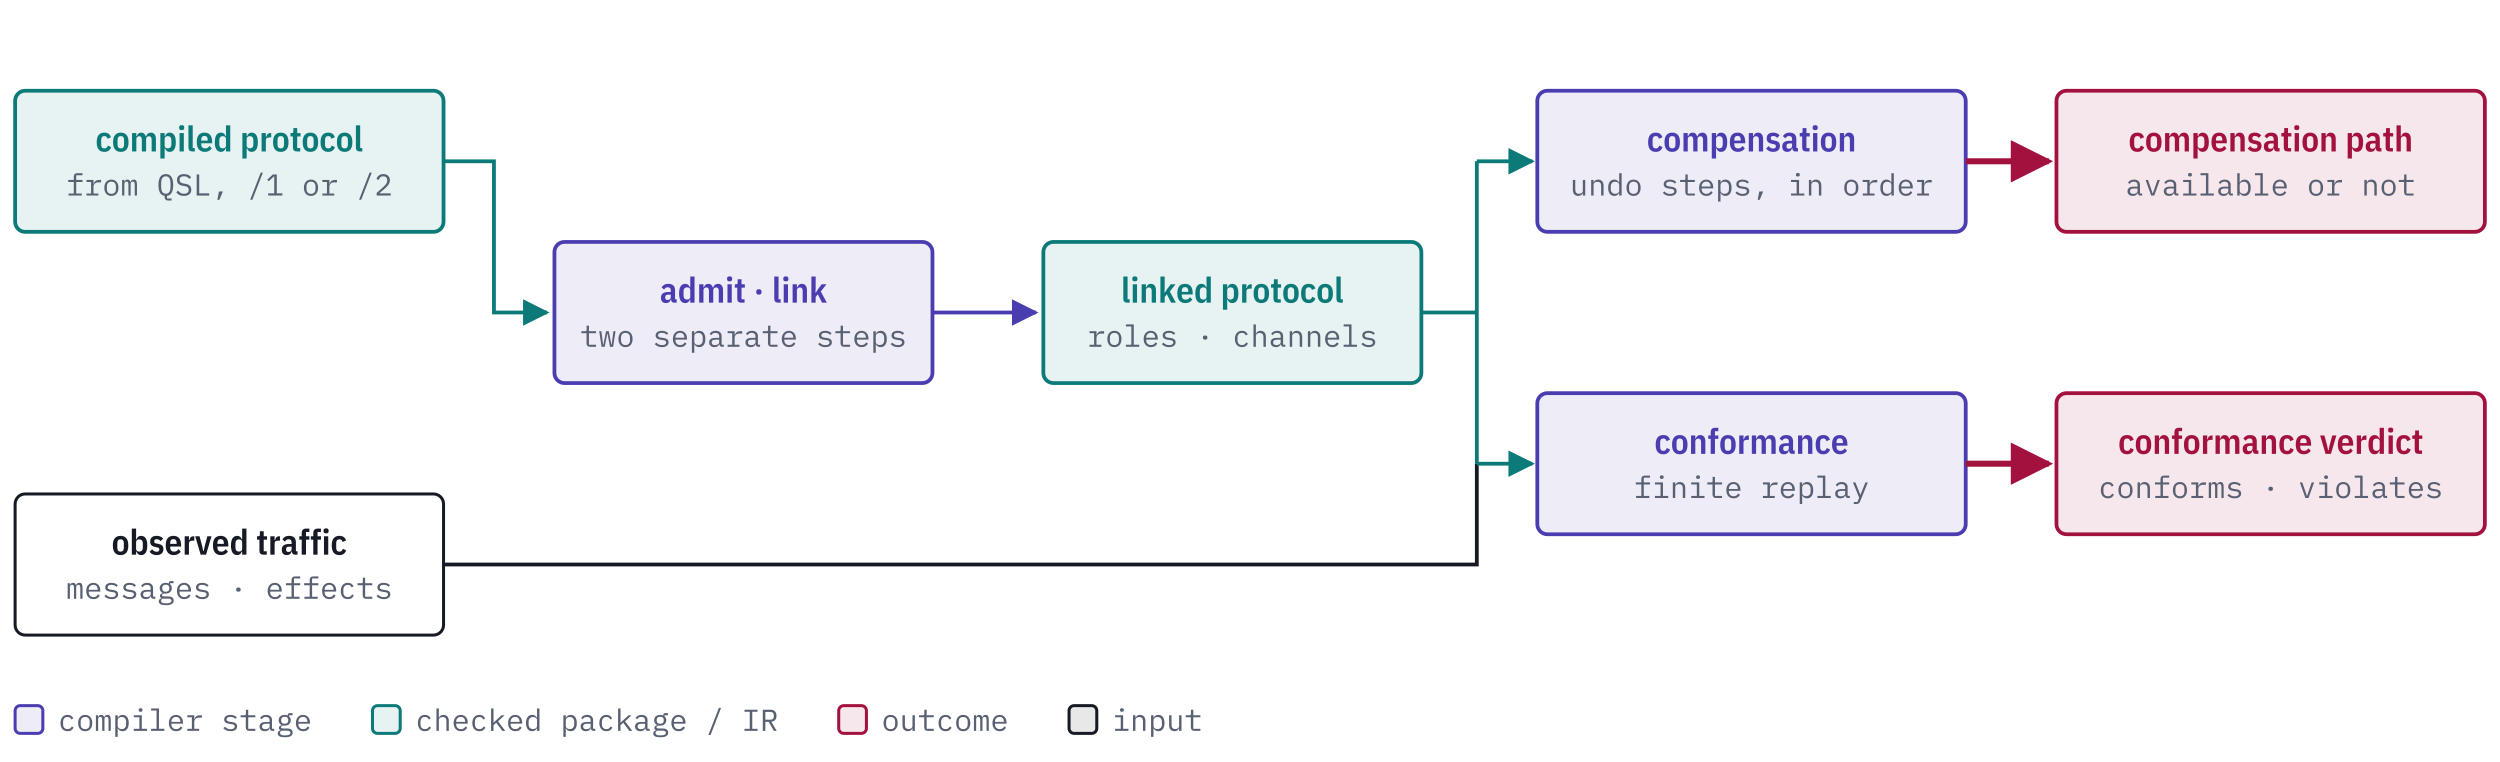
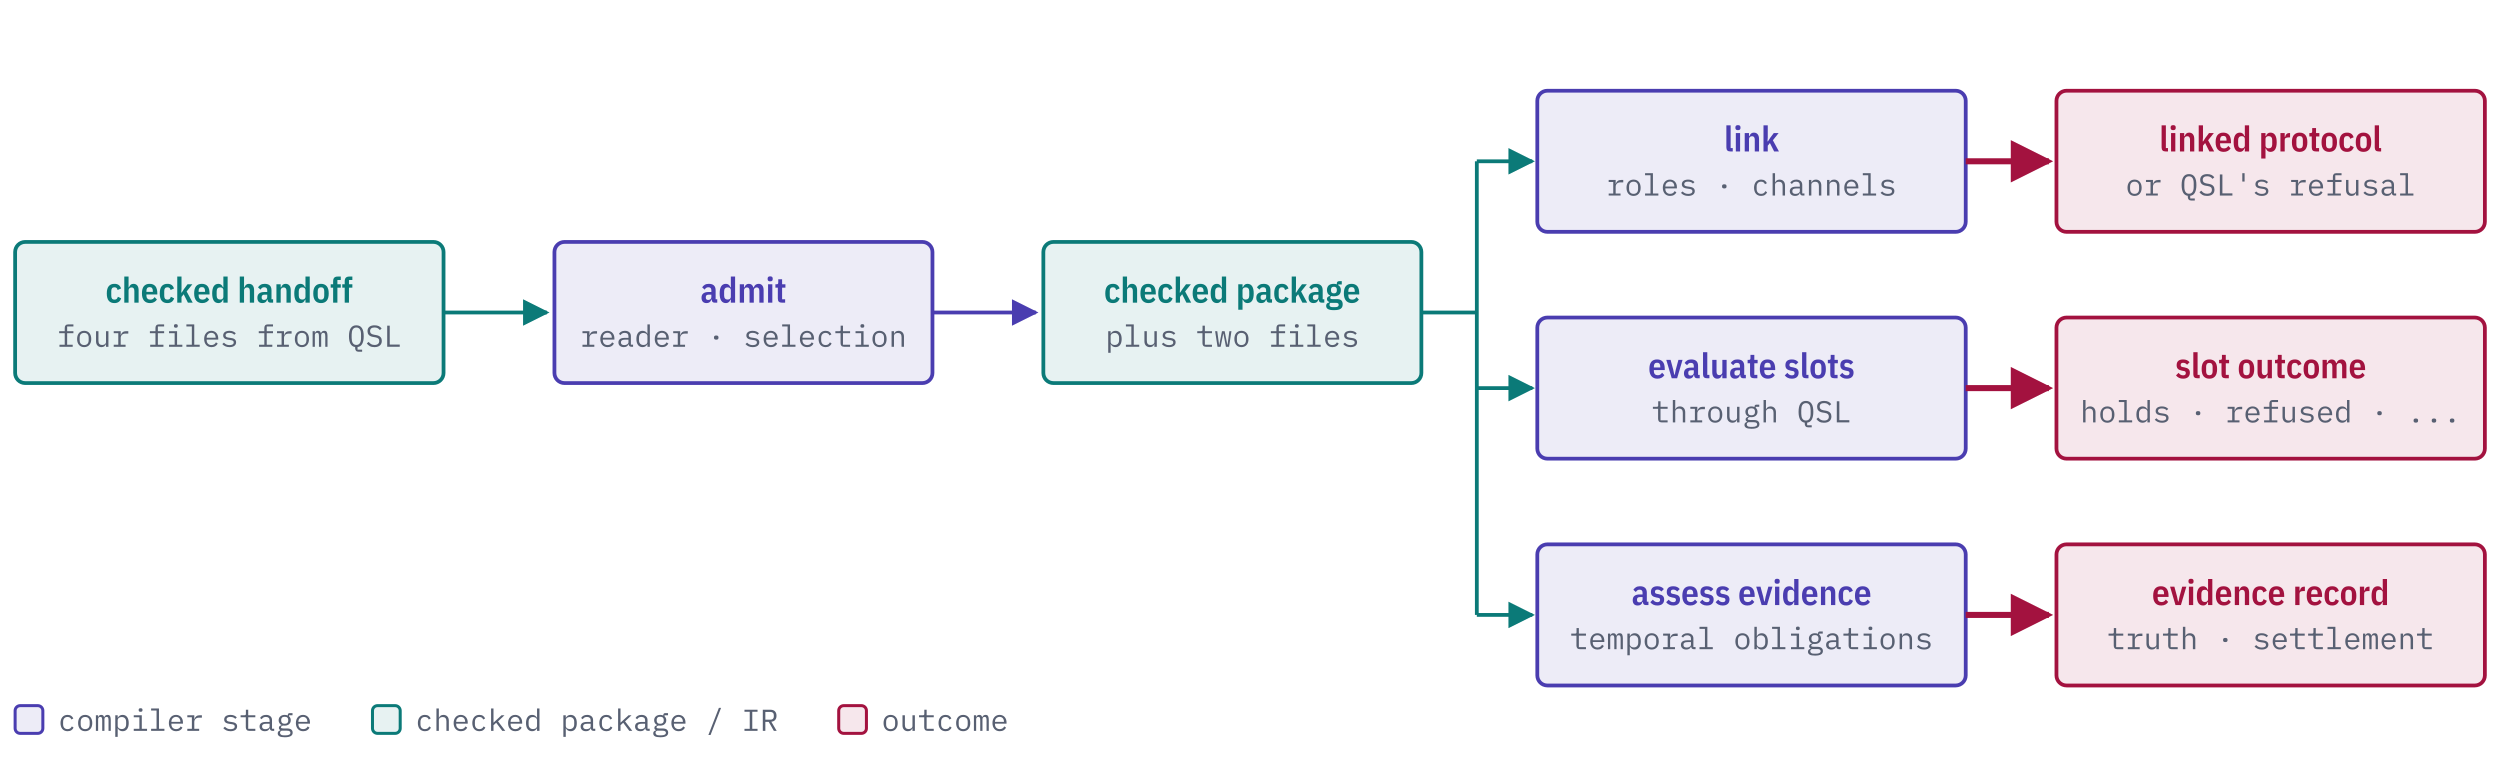
- <svg xmlns="http://www.w3.org/2000/svg" width="992" height="302" viewBox="-6 -6 992 302" role="img" aria-label="A compiled protocol is admitted and linked into roles and channels. Observed traffic is then checked against it for conformance, and compensation is assessed alongside. The result is a conformance verdict and a compensation path that is available or unavailable.">
+ <svg xmlns="http://www.w3.org/2000/svg" width="992" height="302" viewBox="-6 -6 992 302" role="img" aria-label="A checked-package handoff of four files is admitted into one checked package. The package is then linked into a protocol with its roles and channels, its slots are evaluated to a slot outcome, and its temporal obligations are assessed to an evidence record.">
  <defs>
    <path id="mono_I" d="M84 0V67H258V631H84V698H516V631H342V67H516V0Z" />
    <path id="mono_L" d="M120 0V698H204V73H535V0Z" />
    <path id="mono_Q" d="M491 -164H374Q315 -164 288 -131Q260 -98 260 -46V-9Q207 -2 168 26Q130 53 105 98Q80 144 68 208Q56 271 56 349Q56 434 70 502Q84 569 114 615Q144 661 190 686Q236 710 300 710Q364 710 410 686Q456 661 486 615Q516 569 530 502Q544 434 544 349Q544 192 495 98Q446 5 340 -9V-96H491ZM300 61Q342 61 371 78Q400 94 419 124Q438 154 446 196Q455 239 455 292V406Q455 458 446 501Q438 544 419 574Q400 604 371 620Q342 637 300 637Q258 637 229 620Q200 604 181 574Q162 544 154 501Q145 458 145 406V292Q145 239 154 196Q162 154 181 124Q200 94 229 78Q258 61 300 61Z" />
    <path id="mono_R" d="M174 0H90V698H344Q441 698 492 645Q543 592 543 497Q543 412 499 361Q455 310 371 302L549 0H455L285 298H174ZM342 369Q395 369 424 396Q454 422 454 471V523Q454 572 424 598Q395 625 342 625H174V369Z" />
    <path id="mono_S" d="M298 -12Q204 -12 144 22Q84 57 45 111L106 161Q147 110 192 85Q238 60 301 60Q377 60 417 95Q457 130 457 193Q457 244 428 272Q399 301 327 313L249 326Q198 335 164 353Q129 371 108 396Q87 422 78 452Q69 483 69 516Q69 612 132 661Q195 710 302 710Q386 710 444 682Q501 654 536 603L477 552Q448 590 407 614Q366 638 301 638Q230 638 192 608Q154 578 154 518Q154 471 182 442Q211 412 285 399L360 386Q411 377 446 359Q481 341 502 316Q524 291 533 260Q542 229 542 195Q542 98 478 43Q415 -12 298 -12Z" />
    <path id="mono_a" d="M495 0Q448 0 428 24Q408 48 403 84H398Q381 39 344 14Q306 -12 243 -12Q162 -12 114 30Q66 72 66 145Q66 217 118 256Q171 295 288 295H398V346Q398 403 366 432Q334 460 275 460Q223 460 190 440Q157 419 137 384L83 424Q93 444 110 463Q127 482 152 496Q177 511 209 520Q241 528 280 528Q371 528 424 482Q478 436 478 354V70H550V0ZM257 55Q288 55 314 62Q339 70 358 82Q377 95 388 112Q398 130 398 150V235H288Q216 235 183 215Q150 195 150 157V136Q150 96 178 76Q207 55 257 55Z" />
    <path id="mono_b" d="M95 740H175V432H179Q229 528 338 528Q433 528 486 457Q540 386 540 258Q540 130 486 59Q433 -12 338 -12Q229 -12 179 84H175V0H95ZM307 59Q377 59 416 102Q454 144 454 214V302Q454 372 416 414Q377 457 307 457Q280 457 256 450Q232 443 214 430Q196 416 186 396Q175 377 175 351V165Q175 139 186 120Q196 100 214 86Q232 73 256 66Q280 59 307 59Z" />
    <path id="mono_c" d="M318 -12Q262 -12 218 8Q175 27 145 62Q115 97 100 147Q84 197 84 258Q84 319 100 369Q116 419 146 454Q176 490 219 509Q262 528 317 528Q392 528 439 495Q486 462 508 409L444 375Q430 415 398 437Q365 459 317 459Q282 459 254 448Q227 436 208 415Q189 394 180 365Q170 336 170 302V214Q170 180 180 151Q189 122 208 101Q227 80 255 68Q283 57 319 57Q371 57 405 81Q439 105 459 147L516 108Q493 56 444 22Q396 -12 318 -12Z" />
-     <path id="mono_comma" d="M257 136H386L271 -141H204Z" />
    <path id="mono_d" d="M425 84H421Q371 -12 262 -12Q167 -12 114 59Q60 130 60 258Q60 386 114 457Q167 528 262 528Q371 528 421 432H425V740H505V0H425ZM293 59Q320 59 344 66Q368 73 386 86Q404 100 414 120Q425 139 425 165V351Q425 377 414 396Q404 416 386 430Q368 443 344 450Q320 457 293 457Q223 457 184 414Q146 372 146 302V214Q146 144 184 102Q223 59 293 59Z" />
    <path id="mono_e" d="M309 -12Q253 -12 208 7Q164 26 132 62Q101 97 84 146Q67 196 67 257Q67 319 84 369Q102 419 133 454Q164 490 208 509Q251 528 304 528Q356 528 398 509Q441 490 471 456Q501 423 517 377Q533 331 533 276V238H151V214Q151 180 162 151Q173 122 194 101Q214 80 244 68Q273 57 309 57Q361 57 399 81Q437 105 457 147L516 107Q493 55 440 22Q386 -12 309 -12ZM304 462Q271 462 243 450Q215 438 194 417Q174 396 162 368Q151 339 151 305V298H447V309Q447 343 436 371Q426 399 408 420Q389 440 362 451Q336 462 304 462Z" />
    <path id="mono_f" d="M83 68H257V448H73V516H257V622Q257 674 284 707Q312 740 371 740H544V672H337V516H544V448H337V68H521V0H83Z" />
    <path id="mono_g" d="M561 -59Q561 -137 496 -174Q431 -212 301 -212Q176 -212 122 -179Q67 -146 67 -84Q67 -42 89 -19Q111 4 151 15V27Q129 38 117 55Q105 72 105 98Q105 138 132 158Q158 178 198 188V192Q150 213 124 254Q97 295 97 350Q97 389 111 422Q125 455 152 478Q178 502 215 515Q252 528 297 528Q355 528 399 507V516Q399 546 413 566Q427 586 461 586H556V516H440V481Q468 457 483 424Q498 391 498 350Q498 311 484 278Q469 245 443 222Q417 198 380 185Q342 172 297 172Q284 172 272 173Q260 174 248 176Q236 174 223 170Q210 165 199 158Q188 150 181 140Q174 130 174 117Q174 94 197 86Q220 79 257 79H371Q471 79 516 42Q561 4 561 -59ZM486 -63Q486 -32 461 -14Q436 5 374 5H195Q143 -16 143 -65Q143 -99 170 -124Q197 -148 260 -148H338Q408 -148 447 -126Q486 -105 486 -63ZM297 234Q357 234 386 262Q414 290 414 336V365Q414 411 386 438Q357 466 297 466Q237 466 209 438Q181 411 181 365V336Q181 290 209 262Q237 234 297 234Z" />
    <path id="mono_h" d="M98 740H178V432H182Q190 451 202 468Q214 486 232 499Q249 512 273 520Q297 528 329 528Q410 528 459 476Q508 425 508 331V0H428V317Q428 388 397 422Q366 457 306 457Q282 457 259 451Q236 445 218 433Q200 421 189 402Q178 383 178 358V0H98Z" />
    <path id="mono_i" d="M332 630Q297 630 283 644Q269 659 269 681V697Q269 719 283 734Q297 748 332 748Q367 748 381 734Q395 719 395 697V681Q395 659 381 644Q367 630 332 630ZM106 68H292V448H106V516H372V68H546V0H106Z" />
    <path id="mono_k" d="M105 740H185V273H189L279 358L451 516H549L335 314L574 0H475L274 268L185 187V0H105Z" />
    <path id="mono_l" d="M80 68H260V672H80V740H340V68H520V0H80Z" />
    <path id="mono_m" d="M54 0V516H128V456H132Q144 486 166 507Q188 528 231 528Q276 528 298 506Q320 483 325 447H328Q342 482 368 505Q394 528 440 528Q503 528 524 484Q546 440 546 358V0H472V345Q472 411 458 436Q445 462 409 462Q377 462 357 442Q337 421 337 379V0H263V345Q263 411 250 436Q236 462 201 462Q169 462 148 442Q128 421 128 379V0Z" />
    <path id="mono_n" d="M98 0V516H178V432H182Q190 451 202 468Q214 486 232 499Q249 512 273 520Q297 528 329 528Q410 528 459 476Q508 425 508 331V0H428V317Q428 388 397 422Q366 457 306 457Q282 457 259 451Q236 445 218 433Q200 421 189 402Q178 383 178 358V0Z" />
    <path id="mono_o" d="M300 -12Q246 -12 202 7Q159 26 128 62Q98 97 82 146Q66 196 66 258Q66 319 82 369Q98 419 128 454Q159 490 202 509Q246 528 300 528Q354 528 398 509Q441 490 472 454Q502 419 518 369Q534 319 534 258Q534 196 518 146Q502 97 472 62Q441 26 398 7Q354 -12 300 -12ZM300 57Q367 57 408 97Q449 137 449 221V295Q449 379 408 419Q367 459 300 459Q233 459 192 419Q151 379 151 295V221Q151 137 192 97Q233 57 300 57Z" />
-     <path id="mono_one" d="M85 0V73H285V636H278L102 472L53 525L238 698H369V73H553V0Z" />
    <path id="mono_p" d="M95 516H175V432H179Q229 528 338 528Q433 528 486 457Q540 386 540 258Q540 130 486 59Q433 -12 338 -12Q229 -12 179 84H175V-200H95ZM307 59Q377 59 416 102Q454 144 454 214V302Q454 372 416 414Q377 457 307 457Q280 457 256 450Q232 443 214 430Q196 416 186 396Q175 377 175 351V165Q175 139 186 120Q196 100 214 86Q232 73 256 66Q280 59 307 59Z" />
+     <path id="mono_period" d="M300 -9Q259 -9 242 8Q226 25 226 51V69Q226 95 242 112Q259 129 300 129Q341 129 358 112Q374 95 374 69V51Q374 25 358 8Q341 -9 300 -9Z" />
    <path id="mono_periodcentered" d="M300 235Q259 235 242 252Q226 269 226 295V313Q226 339 242 356Q259 373 300 373Q341 373 358 356Q374 339 374 313V295Q374 269 358 252Q341 235 300 235Z" />
+     <path id="mono_quotesingle" d="M262 463V740H338V463Z" />
    <path id="mono_r" d="M77 68H228V448H77V516H308V386H313Q329 447 374 482Q418 516 487 516H559V436H462Q393 436 350 396Q308 356 308 291V68H469V0H77Z" />
    <path id="mono_s" d="M306 -12Q225 -12 166 16Q108 43 67 89L121 136Q158 97 202 76Q246 55 308 55Q368 55 406 76Q445 98 445 144Q445 164 438 178Q430 191 417 199Q404 207 388 212Q372 216 354 219L273 231Q246 235 214 242Q183 249 157 264Q131 280 114 306Q96 332 96 374Q96 413 112 442Q127 470 155 490Q183 509 221 518Q259 528 304 528Q374 528 426 506Q477 484 514 445L462 396Q453 407 440 418Q426 430 406 440Q387 449 361 455Q335 461 301 461Q240 461 208 440Q175 419 175 379Q175 359 182 346Q190 332 203 324Q216 316 232 312Q249 307 266 304L347 292Q375 288 406 281Q437 274 463 258Q489 243 506 217Q524 191 524 149Q524 72 464 30Q405 -12 306 -12Z" />
    <path id="mono_slash" d="M90 -138 438 760H510L162 -138Z" />
    <path id="mono_t" d="M325 0Q266 0 238 33Q211 66 211 118V448H39V516H167Q193 516 204 526Q214 537 214 563V698H291V516H526V448H291V68H526V0Z" />
-     <path id="mono_two" d="M537 0H71V86L304 296Q355 342 388 390Q421 439 421 493V505Q421 568 388 602Q355 637 290 637Q226 637 192 604Q157 572 140 518L65 546Q75 577 92 606Q110 636 137 659Q164 682 202 696Q241 710 292 710Q344 710 384 695Q425 680 452 653Q480 626 494 589Q509 552 509 508Q509 468 498 433Q486 398 466 366Q445 334 416 304Q388 273 353 243L158 73H537Z" />
    <path id="mono_u" d="M422 84H418Q410 65 398 48Q386 30 368 17Q351 4 327 -4Q303 -12 271 -12Q190 -12 141 40Q92 91 92 185V516H172V199Q172 128 203 94Q234 59 294 59Q318 59 341 65Q364 71 382 83Q400 95 411 114Q422 132 422 158V516H502V0H422Z" />
-     <path id="mono_v" d="M249 0 64 516H145L219 300L299 67H303L383 300L457 516H536L351 0Z" />
    <path id="mono_w" d="M30 516H101L160 70H169L257 516H345L433 70H442L501 516H570L491 0H387L305 432H297L213 0H109Z" />
-     <path id="mono_y" d="M467 516H547L291 -113Q282 -135 271 -152Q260 -168 245 -178Q230 -189 209 -194Q188 -200 159 -200H83V-132H203L261 10L53 516H135L222 300L299 104H303L380 300Z" />
    <path id="title_a" d="M406 0Q325 0 321 89H309Q299 41 264 14Q229 -12 177 -12Q105 -12 69 28Q33 68 33 140Q33 222 84 262Q135 302 231 302H312V347Q312 393 292 415Q273 437 228 437Q191 437 166 420Q141 402 122 370L51 434Q80 479 124 506Q169 534 238 534Q433 534 433 350V97H479V0ZM223 77Q260 77 286 98Q312 120 312 158V227H239Q155 227 155 162V140Q155 107 173 92Q191 77 223 77Z" />
-     <path id="title_b" d="M66 740H187V436H201Q212 480 246 507Q279 534 324 534Q416 534 460 464Q504 395 504 261Q504 127 460 58Q416 -12 324 -12Q279 -12 246 15Q212 42 201 86H187V0H66ZM278 88Q325 88 351 117Q377 146 377 199V323Q377 376 351 405Q325 434 278 434Q237 434 212 414Q187 393 187 356V166Q187 129 212 108Q237 88 278 88Z" />
    <path id="title_c" d="M251 -12Q145 -12 90 54Q34 120 34 261Q34 402 90 468Q145 534 251 534Q328 534 374 499Q419 464 439 403L340 359Q332 397 312 416Q291 436 251 436Q161 436 161 328V194Q161 86 251 86Q293 86 315 106Q337 126 348 168L442 123Q396 -12 251 -12Z" />
    <path id="title_d" d="M357 86H343Q332 42 298 15Q265 -12 220 -12Q128 -12 84 58Q40 127 40 261Q40 395 84 464Q128 534 220 534Q265 534 298 507Q332 480 343 436H357V740H478V0H357ZM266 88Q307 88 332 108Q357 129 357 166V356Q357 393 332 414Q307 434 266 434Q219 434 193 405Q167 376 167 323V199Q167 146 193 117Q219 88 266 88Z" />
    <path id="title_e" d="M263 -12Q212 -12 170 4Q127 21 97 54Q67 88 50 140Q34 191 34 261Q34 402 90 468Q147 534 252 534Q357 534 414 468Q470 402 470 261V232H161V198Q161 146 190 116Q219 86 270 86Q313 86 342 104Q372 123 393 158L459 89Q430 43 381 16Q332 -12 263 -12ZM252 441Q161 441 161 333V307H343V333Q343 441 252 441Z" />
    <path id="title_f" d="M91 425H22V522H91V603Q91 674 122 707Q154 740 220 740H308V643H212V522H308V425H212V0H91Z" />
+     <path id="title_g" d="M493 -46Q493 -87 480 -118Q468 -149 439 -170Q410 -191 362 -202Q314 -212 244 -212Q182 -212 140 -204Q98 -195 72 -179Q46 -163 35 -140Q24 -117 24 -88Q24 -48 46 -25Q68 -2 109 4V23Q77 31 62 53Q46 75 46 107Q46 139 68 160Q90 182 132 190V203Q47 245 47 357Q47 442 95 488Q143 534 244 534Q289 534 326 520V539Q326 610 394 610H467V516H366V496Q403 478 422 442Q441 407 441 357Q441 272 394 226Q346 181 244 181Q203 181 168 189Q154 183 147 170Q140 157 140 141Q140 121 153 111Q166 101 196 101H329Q418 101 456 63Q493 25 493 -46ZM380 -60Q380 -33 362 -19Q344 -5 302 -5H141Q119 -24 119 -61Q119 -93 140 -110Q162 -127 216 -127H275Q332 -127 356 -110Q380 -94 380 -60ZM244 264Q327 264 327 346V369Q327 451 244 451Q161 451 161 369V346Q161 264 244 264Z" />
    <path id="title_h" d="M66 740H187V435H201Q232 534 326 534Q396 534 434 486Q472 439 472 351V0H351V330Q351 432 275 432Q238 432 212 410Q187 389 187 350V0H66Z" />
    <path id="title_i" d="M126 604Q88 604 71 620Q54 637 54 665V685Q54 713 71 730Q88 746 126 746Q164 746 181 730Q198 713 198 685V665Q198 637 181 620Q164 604 126 604ZM66 522H187V0H66Z" />
    <path id="title_k" d="M66 740H187V395L179 287H193L254 383L358 522H495L332 317L504 0H368L248 239L187 163V0H66Z" />
    <path id="title_l" d="M184 0Q121 0 94 28Q66 56 66 116V740H187V97H247V0Z" />
    <path id="title_m" d="M66 0V522H187V435H201Q232 534 324 534Q422 534 451 431H463Q480 484 516 509Q551 534 602 534Q668 534 705 486Q742 439 742 351V0H621V330Q621 432 548 432Q513 432 488 410Q464 389 464 350V0H343V330Q343 384 325 408Q307 432 271 432Q236 432 212 410Q187 389 187 350V0Z" />
    <path id="title_n" d="M66 0V522H187V435H201Q232 534 326 534Q396 534 434 486Q472 439 472 351V0H351V330Q351 432 275 432Q238 432 212 410Q187 389 187 350V0Z" />
    <path id="title_o" d="M253 -12Q149 -12 92 54Q34 120 34 261Q34 402 92 468Q149 534 253 534Q357 534 414 468Q472 402 472 261Q472 120 414 54Q357 -12 253 -12ZM253 86Q345 86 345 194V328Q345 436 253 436Q161 436 161 328V194Q161 86 253 86Z" />
    <path id="title_p" d="M66 522H187V436H201Q212 480 246 507Q279 534 324 534Q416 534 460 464Q504 395 504 261Q504 127 460 58Q416 -12 324 -12Q279 -12 246 15Q212 42 201 86H187V-200H66ZM278 88Q325 88 351 117Q377 146 377 199V323Q377 376 351 405Q325 434 278 434Q237 434 212 414Q187 393 187 356V166Q187 129 212 108Q237 88 278 88Z" />
-     <path id="title_periodcentered" d="M158 227Q120 227 102 244Q83 262 83 292V316Q83 346 102 364Q120 381 158 381Q196 381 214 364Q233 346 233 316V292Q233 262 214 244Q196 227 158 227Z" />
    <path id="title_r" d="M66 0V522H187V415H201Q210 467 238 494Q267 522 313 522H339V398H299Q242 398 214 380Q187 362 187 317V0Z" />
    <path id="title_s" d="M224 -12Q159 -12 110 12Q61 35 24 82L98 154Q123 119 154 101Q185 83 226 83Q302 83 302 147Q302 172 290 186Q277 201 247 206L198 215Q116 230 79 266Q42 302 42 371Q42 453 90 494Q138 534 226 534Q287 534 332 514Q376 494 409 455L338 384Q318 409 290 424Q261 439 226 439Q156 439 156 376Q156 350 170 336Q184 323 214 318L264 309Q346 294 382 258Q417 223 417 159Q417 78 367 33Q317 -12 224 -12Z" />
    <path id="title_t" d="M210 0Q147 0 119 28Q91 56 91 117V425H22V522H58Q84 522 94 534Q103 546 103 572V664H212V522H306V425H212V97H298V0Z" />
+     <path id="title_u" d="M346 88H332Q302 -12 205 -12Q135 -12 98 36Q60 83 60 172V522H181V192Q181 89 257 89Q294 89 320 111Q346 133 346 172V522H467V0H346Z" />
    <path id="title_v" d="M162 0 8 522H130L205 244L234 103H248L277 244L352 522H469L315 0Z" />
    <marker id="ah-evidence" viewBox="0 0 10 10" refX="9" refY="5" markerWidth="7" markerHeight="7" orient="auto-start-reverse">
      <path d="M0,0 L10,5 L0,10 z" fill="#a3123f" />
    </marker>
    <marker id="ah-logic" viewBox="0 0 10 10" refX="9" refY="5" markerWidth="7" markerHeight="7" orient="auto-start-reverse">
      <path d="M0,0 L10,5 L0,10 z" fill="#4a3db0" />
    </marker>
    <marker id="ah-model" viewBox="0 0 10 10" refX="9" refY="5" markerWidth="7" markerHeight="7" orient="auto-start-reverse">
      <path d="M0,0 L10,5 L0,10 z" fill="#0b7a78" />
    </marker>
  </defs>
-   <rect x="0" y="30" width="170" height="56" rx="4" stroke="#0b7a78" stroke-width="1.5" fill="#0b7a78" fill-opacity="0.1" />
-   <g fill="#0b7a78" transform="translate(31.9,54.1) scale(0.014,-0.014)">
+   <rect x="0" y="90" width="170" height="56" rx="4" stroke="#0b7a78" stroke-width="1.5" fill="#0b7a78" fill-opacity="0.1" />
+   <g fill="#0b7a78" transform="translate(35.9,114.1) scale(0.014,-0.014)">
    <use href="#title_c" x="0" />
-     <use href="#title_o" x="464" />
-     <use href="#title_m" x="970" />
-     <use href="#title_p" x="1772" />
-     <use href="#title_i" x="2316" />
-     <use href="#title_l" x="2568" />
-     <use href="#title_e" x="2836" />
-     <use href="#title_d" x="3341" />
-     <use href="#title_p" x="4097" />
-     <use href="#title_r" x="4641" />
-     <use href="#title_o" x="4998" />
-     <use href="#title_t" x="5504" />
-     <use href="#title_o" x="5838" />
-     <use href="#title_c" x="6344" />
-     <use href="#title_o" x="6808" />
-     <use href="#title_l" x="7314" />
-   </g>
-   <g fill="#586072" transform="translate(20.2,71.6) scale(0.012,-0.012)">
+     <use href="#title_h" x="464" />
+     <use href="#title_e" x="996" />
+     <use href="#title_c" x="1501" />
+     <use href="#title_k" x="1965" />
+     <use href="#title_e" x="2476" />
+     <use href="#title_d" x="2981" />
+     <use href="#title_h" x="3737" />
+     <use href="#title_a" x="4269" />
+     <use href="#title_n" x="4776" />
+     <use href="#title_d" x="5308" />
+     <use href="#title_o" x="5852" />
+     <use href="#title_f" x="6358" />
+     <use href="#title_f" x="6686" />
+   </g>
+   <g fill="#586072" transform="translate(16.6,131.6) scale(0.012,-0.012)">
    <use href="#mono_f" x="0" />
-     <use href="#mono_r" x="600" />
-     <use href="#mono_o" x="1200" />
-     <use href="#mono_m" x="1800" />
-     <use href="#mono_Q" x="3000" />
-     <use href="#mono_S" x="3600" />
-     <use href="#mono_L" x="4200" />
-     <use href="#mono_comma" x="4800" />
-     <use href="#mono_slash" x="6000" />
-     <use href="#mono_one" x="6600" />
+     <use href="#mono_o" x="600" />
+     <use href="#mono_u" x="1200" />
+     <use href="#mono_r" x="1800" />
+     <use href="#mono_f" x="3000" />
+     <use href="#mono_i" x="3600" />
+     <use href="#mono_l" x="4200" />
+     <use href="#mono_e" x="4800" />
+     <use href="#mono_s" x="5400" />
+     <use href="#mono_f" x="6600" />
+     <use href="#mono_r" x="7200" />
    <use href="#mono_o" x="7800" />
-     <use href="#mono_r" x="8400" />
-     <use href="#mono_slash" x="9600" />
-     <use href="#mono_two" x="10200" />
-   </g>
-   <rect x="0" y="190" width="170" height="56" rx="4" stroke="#161a24" stroke-width="1.2" fill="none" />
-   <g fill="#161a24" transform="translate(38.3,214.1) scale(0.014,-0.014)">
-     <use href="#title_o" x="0" />
-     <use href="#title_b" x="506" />
-     <use href="#title_s" x="1050" />
-     <use href="#title_e" x="1499" />
-     <use href="#title_r" x="2004" />
-     <use href="#title_v" x="2361" />
-     <use href="#title_e" x="2837" />
-     <use href="#title_d" x="3342" />
-     <use href="#title_t" x="4098" />
-     <use href="#title_r" x="4432" />
-     <use href="#title_a" x="4789" />
-     <use href="#title_f" x="5296" />
-     <use href="#title_f" x="5624" />
-     <use href="#title_i" x="5952" />
-     <use href="#title_c" x="6204" />
-   </g>
-   <g fill="#586072" transform="translate(20.2,231.6) scale(0.012,-0.012)">
-     <use href="#mono_m" x="0" />
-     <use href="#mono_e" x="600" />
-     <use href="#mono_s" x="1200" />
-     <use href="#mono_s" x="1800" />
-     <use href="#mono_a" x="2400" />
-     <use href="#mono_g" x="3000" />
-     <use href="#mono_e" x="3600" />
-     <use href="#mono_s" x="4200" />
-     <use href="#mono_periodcentered" x="5400" />
-     <use href="#mono_e" x="6600" />
-     <use href="#mono_f" x="7200" />
-     <use href="#mono_f" x="7800" />
-     <use href="#mono_e" x="8400" />
-     <use href="#mono_c" x="9000" />
-     <use href="#mono_t" x="9600" />
-     <use href="#mono_s" x="10200" />
+     <use href="#mono_m" x="8400" />
+     <use href="#mono_Q" x="9600" />
+     <use href="#mono_S" x="10200" />
+     <use href="#mono_L" x="10800" />
  </g>
  <rect x="214" y="90" width="150" height="56" rx="4" stroke="#4a3db0" stroke-width="1.5" fill="#4a3db0" fill-opacity="0.1" />
-   <g fill="#4a3db0" transform="translate(255.8,114.1) scale(0.014,-0.014)">
+   <g fill="#4a3db0" transform="translate(271.9,114.1) scale(0.014,-0.014)">
    <use href="#title_a" x="0" />
    <use href="#title_d" x="507" />
    <use href="#title_m" x="1051" />
    <use href="#title_i" x="1853" />
    <use href="#title_t" x="2105" />
-     <use href="#title_periodcentered" x="2651" />
-     <use href="#title_l" x="3179" />
-     <use href="#title_i" x="3447" />
-     <use href="#title_n" x="3699" />
-     <use href="#title_k" x="4231" />
  </g>
  <g fill="#586072" transform="translate(224.2,131.6) scale(0.012,-0.012)">
+     <use href="#mono_r" x="0" />
+     <use href="#mono_e" x="600" />
+     <use href="#mono_a" x="1200" />
+     <use href="#mono_d" x="1800" />
+     <use href="#mono_e" x="2400" />
+     <use href="#mono_r" x="3000" />
+     <use href="#mono_periodcentered" x="4200" />
+     <use href="#mono_s" x="5400" />
+     <use href="#mono_e" x="6000" />
+     <use href="#mono_l" x="6600" />
+     <use href="#mono_e" x="7200" />
+     <use href="#mono_c" x="7800" />
+     <use href="#mono_t" x="8400" />
+     <use href="#mono_i" x="9000" />
+     <use href="#mono_o" x="9600" />
+     <use href="#mono_n" x="10200" />
+   </g>
+   <rect x="408" y="90" width="150" height="56" rx="4" stroke="#0b7a78" stroke-width="1.5" fill="#0b7a78" fill-opacity="0.1" />
+   <g fill="#0b7a78" transform="translate(432.1,114.1) scale(0.014,-0.014)">
+     <use href="#title_c" x="0" />
+     <use href="#title_h" x="464" />
+     <use href="#title_e" x="996" />
+     <use href="#title_c" x="1501" />
+     <use href="#title_k" x="1965" />
+     <use href="#title_e" x="2476" />
+     <use href="#title_d" x="2981" />
+     <use href="#title_p" x="3737" />
+     <use href="#title_a" x="4281" />
+     <use href="#title_c" x="4788" />
+     <use href="#title_k" x="5252" />
+     <use href="#title_a" x="5763" />
+     <use href="#title_g" x="6270" />
+     <use href="#title_e" x="6762" />
+   </g>
+   <g fill="#586072" transform="translate(432.6,131.6) scale(0.012,-0.012)">
+     <use href="#mono_p" x="0" />
+     <use href="#mono_l" x="600" />
+     <use href="#mono_u" x="1200" />
+     <use href="#mono_s" x="1800" />
+     <use href="#mono_t" x="3000" />
+     <use href="#mono_w" x="3600" />
+     <use href="#mono_o" x="4200" />
+     <use href="#mono_f" x="5400" />
+     <use href="#mono_i" x="6000" />
+     <use href="#mono_l" x="6600" />
+     <use href="#mono_e" x="7200" />
+     <use href="#mono_s" x="7800" />
+   </g>
+   <path d="M170,118 L211,118" fill="none" stroke="#0b7a78" stroke-width="1.5" marker-end="url(#ah-model)" />
+   <path d="M364,118 L405,118" fill="none" stroke="#4a3db0" stroke-width="1.5" marker-end="url(#ah-logic)" />
+   <path d="M558,118 L580,118" fill="none" stroke="#0b7a78" stroke-width="1.5" />
+   <path d="M580,58 L580,238" fill="none" stroke="#0b7a78" stroke-width="1.5" />
+   <path d="M580,58 L602,58" fill="none" stroke="#0b7a78" stroke-width="1.5" marker-end="url(#ah-model)" />
+   <path d="M580,148 L602,148" fill="none" stroke="#0b7a78" stroke-width="1.5" marker-end="url(#ah-model)" />
+   <path d="M580,238 L602,238" fill="none" stroke="#0b7a78" stroke-width="1.5" marker-end="url(#ah-model)" />
+   <rect x="604" y="30" width="170" height="56" rx="4" stroke="#4a3db0" stroke-width="1.5" fill="#4a3db0" fill-opacity="0.1" />
+   <g fill="#4a3db0" transform="translate(678.1,54.1) scale(0.014,-0.014)">
+     <use href="#title_l" x="0" />
+     <use href="#title_i" x="268" />
+     <use href="#title_n" x="520" />
+     <use href="#title_k" x="1052" />
+   </g>
+   <g fill="#586072" transform="translate(631.4,71.6) scale(0.012,-0.012)">
+     <use href="#mono_r" x="0" />
+     <use href="#mono_o" x="600" />
+     <use href="#mono_l" x="1200" />
+     <use href="#mono_e" x="1800" />
+     <use href="#mono_s" x="2400" />
+     <use href="#mono_periodcentered" x="3600" />
+     <use href="#mono_c" x="4800" />
+     <use href="#mono_h" x="5400" />
+     <use href="#mono_a" x="6000" />
+     <use href="#mono_n" x="6600" />
+     <use href="#mono_n" x="7200" />
+     <use href="#mono_e" x="7800" />
+     <use href="#mono_l" x="8400" />
+     <use href="#mono_s" x="9000" />
+   </g>
+   <rect x="604" y="120" width="170" height="56" rx="4" stroke="#4a3db0" stroke-width="1.5" fill="#4a3db0" fill-opacity="0.1" />
+   <g fill="#4a3db0" transform="translate(648,144.1) scale(0.014,-0.014)">
+     <use href="#title_e" x="0" />
+     <use href="#title_v" x="505" />
+     <use href="#title_a" x="981" />
+     <use href="#title_l" x="1488" />
+     <use href="#title_u" x="1756" />
+     <use href="#title_a" x="2289" />
+     <use href="#title_t" x="2796" />
+     <use href="#title_e" x="3130" />
+     <use href="#title_s" x="3847" />
+     <use href="#title_l" x="4296" />
+     <use href="#title_o" x="4564" />
+     <use href="#title_t" x="5070" />
+     <use href="#title_s" x="5404" />
+   </g>
+   <g fill="#586072" transform="translate(649.4,161.6) scale(0.012,-0.012)">
    <use href="#mono_t" x="0" />
-     <use href="#mono_w" x="600" />
-     <use href="#mono_o" x="1200" />
-     <use href="#mono_s" x="2400" />
-     <use href="#mono_e" x="3000" />
-     <use href="#mono_p" x="3600" />
-     <use href="#mono_a" x="4200" />
-     <use href="#mono_r" x="4800" />
-     <use href="#mono_a" x="5400" />
-     <use href="#mono_t" x="6000" />
-     <use href="#mono_e" x="6600" />
-     <use href="#mono_s" x="7800" />
-     <use href="#mono_t" x="8400" />
-     <use href="#mono_e" x="9000" />
-     <use href="#mono_p" x="9600" />
-     <use href="#mono_s" x="10200" />
-   </g>
-   <rect x="408" y="90" width="150" height="56" rx="4" stroke="#0b7a78" stroke-width="1.5" fill="#0b7a78" fill-opacity="0.1" />
-   <g fill="#0b7a78" transform="translate(438.8,114.1) scale(0.014,-0.014)">
+     <use href="#mono_h" x="600" />
+     <use href="#mono_r" x="1200" />
+     <use href="#mono_o" x="1800" />
+     <use href="#mono_u" x="2400" />
+     <use href="#mono_g" x="3000" />
+     <use href="#mono_h" x="3600" />
+     <use href="#mono_Q" x="4800" />
+     <use href="#mono_S" x="5400" />
+     <use href="#mono_L" x="6000" />
+   </g>
+   <rect x="604" y="210" width="170" height="56" rx="4" stroke="#4a3db0" stroke-width="1.5" fill="#4a3db0" fill-opacity="0.1" />
+   <g fill="#4a3db0" transform="translate(641.4,234.1) scale(0.014,-0.014)">
+     <use href="#title_a" x="0" />
+     <use href="#title_s" x="507" />
+     <use href="#title_s" x="956" />
+     <use href="#title_e" x="1405" />
+     <use href="#title_s" x="1910" />
+     <use href="#title_s" x="2359" />
+     <use href="#title_e" x="3020" />
+     <use href="#title_v" x="3525" />
+     <use href="#title_i" x="4001" />
+     <use href="#title_d" x="4253" />
+     <use href="#title_e" x="4797" />
+     <use href="#title_n" x="5302" />
+     <use href="#title_c" x="5834" />
+     <use href="#title_e" x="6298" />
+   </g>
+   <g fill="#586072" transform="translate(617,251.6) scale(0.012,-0.012)">
+     <use href="#mono_t" x="0" />
+     <use href="#mono_e" x="600" />
+     <use href="#mono_m" x="1200" />
+     <use href="#mono_p" x="1800" />
+     <use href="#mono_o" x="2400" />
+     <use href="#mono_r" x="3000" />
+     <use href="#mono_a" x="3600" />
+     <use href="#mono_l" x="4200" />
+     <use href="#mono_o" x="5400" />
+     <use href="#mono_b" x="6000" />
+     <use href="#mono_l" x="6600" />
+     <use href="#mono_i" x="7200" />
+     <use href="#mono_g" x="7800" />
+     <use href="#mono_a" x="8400" />
+     <use href="#mono_t" x="9000" />
+     <use href="#mono_i" x="9600" />
+     <use href="#mono_o" x="10200" />
+     <use href="#mono_n" x="10800" />
+     <use href="#mono_s" x="11400" />
+   </g>
+   <path d="M774,58 L807,58" fill="none" stroke="#a3123f" stroke-width="2.4" marker-end="url(#ah-evidence)" />
+   <path d="M774,148 L807,148" fill="none" stroke="#a3123f" stroke-width="2.4" marker-end="url(#ah-evidence)" />
+   <path d="M774,238 L807,238" fill="none" stroke="#a3123f" stroke-width="2.4" marker-end="url(#ah-evidence)" />
+   <rect x="810" y="30" width="170" height="56" rx="4" stroke="#a3123f" stroke-width="1.5" fill="#a3123f" fill-opacity="0.1" />
+   <g fill="#a3123f" transform="translate(850.8,54.1) scale(0.014,-0.014)">
    <use href="#title_l" x="0" />
    <use href="#title_i" x="268" />
    <use href="#title_n" x="520" />
    <use href="#title_k" x="1052" />
    <use href="#title_e" x="1563" />
    <use href="#title_d" x="2068" />
    <use href="#title_p" x="2824" />
    <use href="#title_r" x="3368" />
    <use href="#title_o" x="3725" />
    <use href="#title_t" x="4231" />
    <use href="#title_o" x="4565" />
    <use href="#title_c" x="5071" />
    <use href="#title_o" x="5535" />
    <use href="#title_l" x="6041" />
  </g>
-   <g fill="#586072" transform="translate(425.4,131.6) scale(0.012,-0.012)">
-     <use href="#mono_r" x="0" />
+   <g fill="#586072" transform="translate(837.4,71.6) scale(0.012,-0.012)">
+     <use href="#mono_o" x="0" />
+     <use href="#mono_r" x="600" />
+     <use href="#mono_Q" x="1800" />
+     <use href="#mono_S" x="2400" />
+     <use href="#mono_L" x="3000" />
+     <use href="#mono_quotesingle" x="3600" />
+     <use href="#mono_s" x="4200" />
+     <use href="#mono_r" x="5400" />
+     <use href="#mono_e" x="6000" />
+     <use href="#mono_f" x="6600" />
+     <use href="#mono_u" x="7200" />
+     <use href="#mono_s" x="7800" />
+     <use href="#mono_a" x="8400" />
+     <use href="#mono_l" x="9000" />
+   </g>
+   <rect x="810" y="120" width="170" height="56" rx="4" stroke="#a3123f" stroke-width="1.5" fill="#a3123f" fill-opacity="0.1" />
+   <g fill="#a3123f" transform="translate(857.1,144.1) scale(0.014,-0.014)">
+     <use href="#title_s" x="0" />
+     <use href="#title_l" x="449" />
+     <use href="#title_o" x="717" />
+     <use href="#title_t" x="1223" />
+     <use href="#title_o" x="1769" />
+     <use href="#title_u" x="2275" />
+     <use href="#title_t" x="2808" />
+     <use href="#title_c" x="3142" />
+     <use href="#title_o" x="3606" />
+     <use href="#title_m" x="4112" />
+     <use href="#title_e" x="4914" />
+   </g>
+   <g fill="#586072" transform="translate(819.4,161.6) scale(0.012,-0.012)">
+     <use href="#mono_h" x="0" />
    <use href="#mono_o" x="600" />
    <use href="#mono_l" x="1200" />
-     <use href="#mono_e" x="1800" />
+     <use href="#mono_d" x="1800" />
    <use href="#mono_s" x="2400" />
    <use href="#mono_periodcentered" x="3600" />
-     <use href="#mono_c" x="4800" />
-     <use href="#mono_h" x="5400" />
-     <use href="#mono_a" x="6000" />
-     <use href="#mono_n" x="6600" />
-     <use href="#mono_n" x="7200" />
+     <use href="#mono_r" x="4800" />
+     <use href="#mono_e" x="5400" />
+     <use href="#mono_f" x="6000" />
+     <use href="#mono_u" x="6600" />
+     <use href="#mono_s" x="7200" />
    <use href="#mono_e" x="7800" />
-     <use href="#mono_l" x="8400" />
-     <use href="#mono_s" x="9000" />
-   </g>
-   <path d="M170,58 L190,58 L190,118 L211,118" fill="none" stroke="#0b7a78" stroke-width="1.5" marker-end="url(#ah-model)" />
-   <path d="M364,118 L405,118" fill="none" stroke="#4a3db0" stroke-width="1.5" marker-end="url(#ah-logic)" />
-   <path d="M558,118 L580,118" fill="none" stroke="#0b7a78" stroke-width="1.5" />
-   <path d="M580,58 L580,178" fill="none" stroke="#0b7a78" stroke-width="1.5" />
-   <path d="M170,218 L580,218 L580,178" fill="none" stroke="#161a24" stroke-width="1.5" />
-   <path d="M580,58 L602,58" fill="none" stroke="#0b7a78" stroke-width="1.5" marker-end="url(#ah-model)" />
-   <path d="M580,178 L602,178" fill="none" stroke="#0b7a78" stroke-width="1.5" marker-end="url(#ah-model)" />
-   <rect x="604" y="30" width="170" height="56" rx="4" stroke="#4a3db0" stroke-width="1.5" fill="#4a3db0" fill-opacity="0.1" />
-   <g fill="#4a3db0" transform="translate(647.5,54.1) scale(0.014,-0.014)">
-     <use href="#title_c" x="0" />
-     <use href="#title_o" x="464" />
-     <use href="#title_m" x="970" />
-     <use href="#title_p" x="1772" />
-     <use href="#title_e" x="2316" />
-     <use href="#title_n" x="2821" />
-     <use href="#title_s" x="3353" />
-     <use href="#title_a" x="3802" />
-     <use href="#title_t" x="4309" />
-     <use href="#title_i" x="4643" />
-     <use href="#title_o" x="4895" />
-     <use href="#title_n" x="5401" />
-   </g>
-   <g fill="#586072" transform="translate(617,71.6) scale(0.012,-0.012)">
-     <use href="#mono_u" x="0" />
-     <use href="#mono_n" x="600" />
-     <use href="#mono_d" x="1200" />
-     <use href="#mono_o" x="1800" />
-     <use href="#mono_s" x="3000" />
-     <use href="#mono_t" x="3600" />
-     <use href="#mono_e" x="4200" />
-     <use href="#mono_p" x="4800" />
-     <use href="#mono_s" x="5400" />
-     <use href="#mono_comma" x="6000" />
-     <use href="#mono_i" x="7200" />
-     <use href="#mono_n" x="7800" />
-     <use href="#mono_o" x="9000" />
-     <use href="#mono_r" x="9600" />
-     <use href="#mono_d" x="10200" />
-     <use href="#mono_e" x="10800" />
-     <use href="#mono_r" x="11400" />
-   </g>
-   <rect x="604" y="150" width="170" height="56" rx="4" stroke="#4a3db0" stroke-width="1.5" fill="#4a3db0" fill-opacity="0.1" />
-   <g fill="#4a3db0" transform="translate(650.5,174.1) scale(0.014,-0.014)">
-     <use href="#title_c" x="0" />
-     <use href="#title_o" x="464" />
-     <use href="#title_n" x="970" />
-     <use href="#title_f" x="1502" />
-     <use href="#title_o" x="1830" />
-     <use href="#title_r" x="2336" />
-     <use href="#title_m" x="2693" />
-     <use href="#title_a" x="3495" />
-     <use href="#title_n" x="4002" />
-     <use href="#title_c" x="4534" />
-     <use href="#title_e" x="4998" />
-   </g>
-   <g fill="#586072" transform="translate(642.2,191.6) scale(0.012,-0.012)">
-     <use href="#mono_f" x="0" />
-     <use href="#mono_i" x="600" />
-     <use href="#mono_n" x="1200" />
-     <use href="#mono_i" x="1800" />
-     <use href="#mono_t" x="2400" />
-     <use href="#mono_e" x="3000" />
-     <use href="#mono_r" x="4200" />
-     <use href="#mono_e" x="4800" />
-     <use href="#mono_p" x="5400" />
-     <use href="#mono_l" x="6000" />
-     <use href="#mono_a" x="6600" />
-     <use href="#mono_y" x="7200" />
-   </g>
-   <path d="M774,58 L807,58" fill="none" stroke="#a3123f" stroke-width="2.4" marker-end="url(#ah-evidence)" />
-   <path d="M774,178 L807,178" fill="none" stroke="#a3123f" stroke-width="2.4" marker-end="url(#ah-evidence)" />
-   <rect x="810" y="30" width="170" height="56" rx="4" stroke="#a3123f" stroke-width="1.5" fill="#a3123f" fill-opacity="0.1" />
-   <g fill="#a3123f" transform="translate(838.6,54.1) scale(0.014,-0.014)">
-     <use href="#title_c" x="0" />
-     <use href="#title_o" x="464" />
-     <use href="#title_m" x="970" />
-     <use href="#title_p" x="1772" />
-     <use href="#title_e" x="2316" />
-     <use href="#title_n" x="2821" />
-     <use href="#title_s" x="3353" />
-     <use href="#title_a" x="3802" />
-     <use href="#title_t" x="4309" />
-     <use href="#title_i" x="4643" />
-     <use href="#title_o" x="4895" />
-     <use href="#title_n" x="5401" />
-     <use href="#title_p" x="6145" />
-     <use href="#title_a" x="6689" />
-     <use href="#title_t" x="7196" />
-     <use href="#title_h" x="7530" />
-   </g>
-   <g fill="#586072" transform="translate(837.4,71.6) scale(0.012,-0.012)">
-     <use href="#mono_a" x="0" />
-     <use href="#mono_v" x="600" />
-     <use href="#mono_a" x="1200" />
-     <use href="#mono_i" x="1800" />
-     <use href="#mono_l" x="2400" />
-     <use href="#mono_a" x="3000" />
-     <use href="#mono_b" x="3600" />
-     <use href="#mono_l" x="4200" />
-     <use href="#mono_e" x="4800" />
-     <use href="#mono_o" x="6000" />
-     <use href="#mono_r" x="6600" />
-     <use href="#mono_n" x="7800" />
-     <use href="#mono_o" x="8400" />
-     <use href="#mono_t" x="9000" />
-   </g>
-   <rect x="810" y="150" width="170" height="56" rx="4" stroke="#a3123f" stroke-width="1.5" fill="#a3123f" fill-opacity="0.1" />
-   <g fill="#a3123f" transform="translate(834.5,174.1) scale(0.014,-0.014)">
-     <use href="#title_c" x="0" />
-     <use href="#title_o" x="464" />
-     <use href="#title_n" x="970" />
-     <use href="#title_f" x="1502" />
-     <use href="#title_o" x="1830" />
-     <use href="#title_r" x="2336" />
-     <use href="#title_m" x="2693" />
-     <use href="#title_a" x="3495" />
-     <use href="#title_n" x="4002" />
-     <use href="#title_c" x="4534" />
-     <use href="#title_e" x="4998" />
-     <use href="#title_v" x="5715" />
-     <use href="#title_e" x="6191" />
-     <use href="#title_r" x="6696" />
-     <use href="#title_d" x="7053" />
-     <use href="#title_i" x="7597" />
-     <use href="#title_c" x="7849" />
-     <use href="#title_t" x="8313" />
-   </g>
-   <g fill="#586072" transform="translate(826.6,191.6) scale(0.012,-0.012)">
-     <use href="#mono_c" x="0" />
-     <use href="#mono_o" x="600" />
-     <use href="#mono_n" x="1200" />
-     <use href="#mono_f" x="1800" />
-     <use href="#mono_o" x="2400" />
-     <use href="#mono_r" x="3000" />
-     <use href="#mono_m" x="3600" />
-     <use href="#mono_s" x="4200" />
-     <use href="#mono_periodcentered" x="5400" />
-     <use href="#mono_v" x="6600" />
-     <use href="#mono_i" x="7200" />
-     <use href="#mono_o" x="7800" />
-     <use href="#mono_l" x="8400" />
-     <use href="#mono_a" x="9000" />
-     <use href="#mono_t" x="9600" />
-     <use href="#mono_e" x="10200" />
-     <use href="#mono_s" x="10800" />
+     <use href="#mono_d" x="8400" />
+     <use href="#mono_periodcentered" x="9600" />
+     <use href="#mono_period" x="10800" />
+     <use href="#mono_period" x="11400" />
+     <use href="#mono_period" x="12000" />
+   </g>
+   <rect x="810" y="210" width="170" height="56" rx="4" stroke="#a3123f" stroke-width="1.5" fill="#a3123f" fill-opacity="0.1" />
+   <g fill="#a3123f" transform="translate(847.9,234.1) scale(0.014,-0.014)">
+     <use href="#title_e" x="0" />
+     <use href="#title_v" x="505" />
+     <use href="#title_i" x="981" />
+     <use href="#title_d" x="1233" />
+     <use href="#title_e" x="1777" />
+     <use href="#title_n" x="2282" />
+     <use href="#title_c" x="2814" />
+     <use href="#title_e" x="3278" />
+     <use href="#title_r" x="3995" />
+     <use href="#title_e" x="4352" />
+     <use href="#title_c" x="4857" />
+     <use href="#title_o" x="5321" />
+     <use href="#title_r" x="5827" />
+     <use href="#title_d" x="6184" />
+   </g>
+   <g fill="#586072" transform="translate(830.2,251.6) scale(0.012,-0.012)">
+     <use href="#mono_t" x="0" />
+     <use href="#mono_r" x="600" />
+     <use href="#mono_u" x="1200" />
+     <use href="#mono_t" x="1800" />
+     <use href="#mono_h" x="2400" />
+     <use href="#mono_periodcentered" x="3600" />
+     <use href="#mono_s" x="4800" />
+     <use href="#mono_e" x="5400" />
+     <use href="#mono_t" x="6000" />
+     <use href="#mono_t" x="6600" />
+     <use href="#mono_l" x="7200" />
+     <use href="#mono_e" x="7800" />
+     <use href="#mono_m" x="8400" />
+     <use href="#mono_e" x="9000" />
+     <use href="#mono_n" x="9600" />
+     <use href="#mono_t" x="10200" />
  </g>
  <rect x="0" y="274" width="11" height="11" rx="2" stroke="#4a3db0" stroke-width="1.2" fill="#4a3db0" fill-opacity="0.1" />
  <g fill="#586072" transform="translate(17,284) scale(0.012,-0.012)">
    <use href="#mono_c" x="0" />
    <use href="#mono_o" x="600" />
    <use href="#mono_m" x="1200" />
    <use href="#mono_p" x="1800" />
    <use href="#mono_i" x="2400" />
    <use href="#mono_l" x="3000" />
    <use href="#mono_e" x="3600" />
    <use href="#mono_r" x="4200" />
    <use href="#mono_s" x="5400" />
    <use href="#mono_t" x="6000" />
    <use href="#mono_a" x="6600" />
    <use href="#mono_g" x="7200" />
    <use href="#mono_e" x="7800" />
  </g>
  <rect x="141.8" y="274" width="11" height="11" rx="2" stroke="#0b7a78" stroke-width="1.2" fill="#0b7a78" fill-opacity="0.1" />
  <g fill="#586072" transform="translate(158.8,284) scale(0.012,-0.012)">
    <use href="#mono_c" x="0" />
    <use href="#mono_h" x="600" />
    <use href="#mono_e" x="1200" />
    <use href="#mono_c" x="1800" />
    <use href="#mono_k" x="2400" />
    <use href="#mono_e" x="3000" />
    <use href="#mono_d" x="3600" />
    <use href="#mono_p" x="4800" />
    <use href="#mono_a" x="5400" />
    <use href="#mono_c" x="6000" />
    <use href="#mono_k" x="6600" />
    <use href="#mono_a" x="7200" />
    <use href="#mono_g" x="7800" />
    <use href="#mono_e" x="8400" />
    <use href="#mono_slash" x="9600" />
    <use href="#mono_I" x="10800" />
    <use href="#mono_R" x="11400" />
  </g>
  <rect x="326.8" y="274" width="11" height="11" rx="2" stroke="#a3123f" stroke-width="1.2" fill="#a3123f" fill-opacity="0.1" />
  <g fill="#586072" transform="translate(343.8,284) scale(0.012,-0.012)">
    <use href="#mono_o" x="0" />
    <use href="#mono_u" x="600" />
    <use href="#mono_t" x="1200" />
    <use href="#mono_c" x="1800" />
    <use href="#mono_o" x="2400" />
    <use href="#mono_m" x="3000" />
    <use href="#mono_e" x="3600" />
  </g>
-   <rect x="418.2" y="274" width="11" height="11" rx="2" stroke="#161a24" stroke-width="1.2" fill="#161a24" fill-opacity="0.1" />
-   <g fill="#586072" transform="translate(435.2,284) scale(0.012,-0.012)">
-     <use href="#mono_i" x="0" />
-     <use href="#mono_n" x="600" />
-     <use href="#mono_p" x="1200" />
-     <use href="#mono_u" x="1800" />
-     <use href="#mono_t" x="2400" />
-   </g>
</svg>
